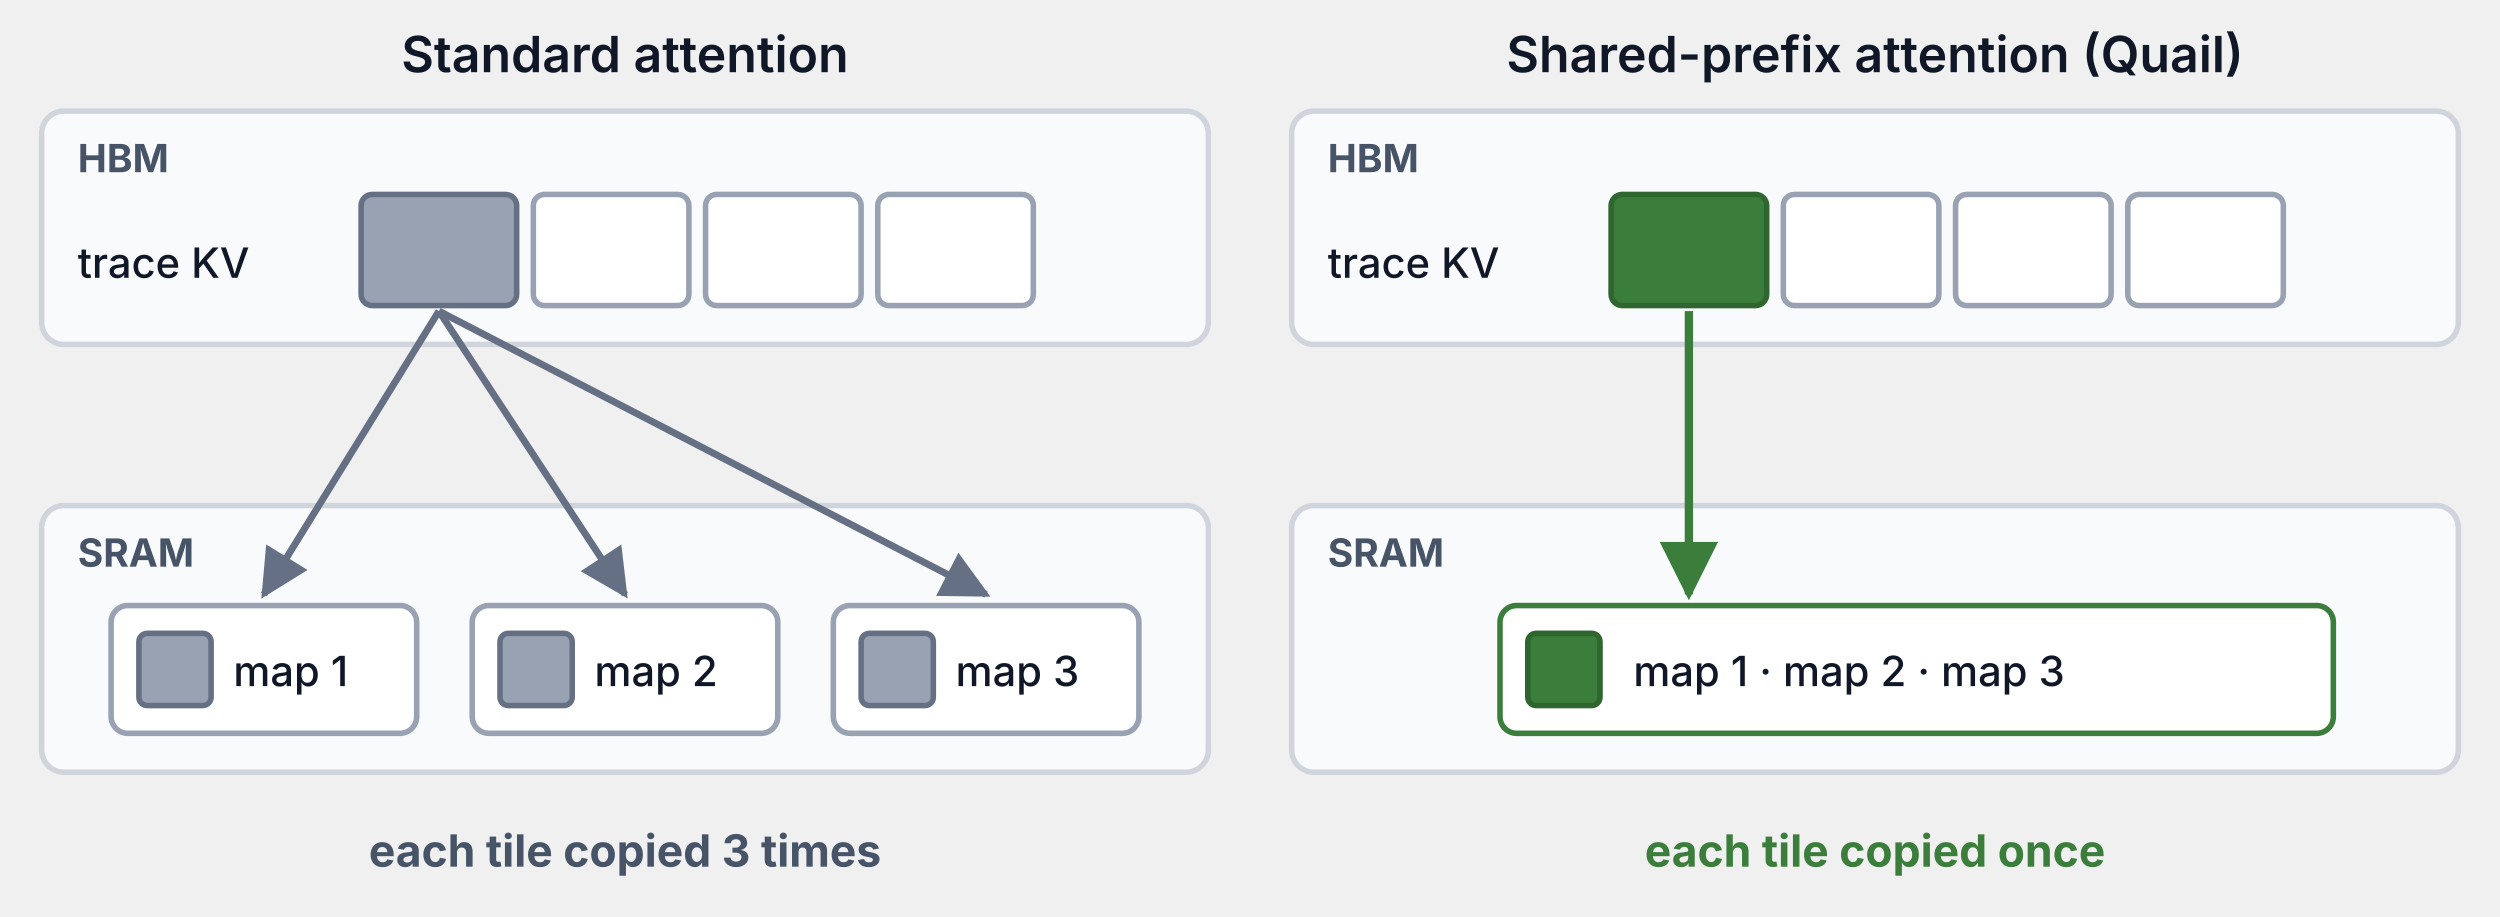
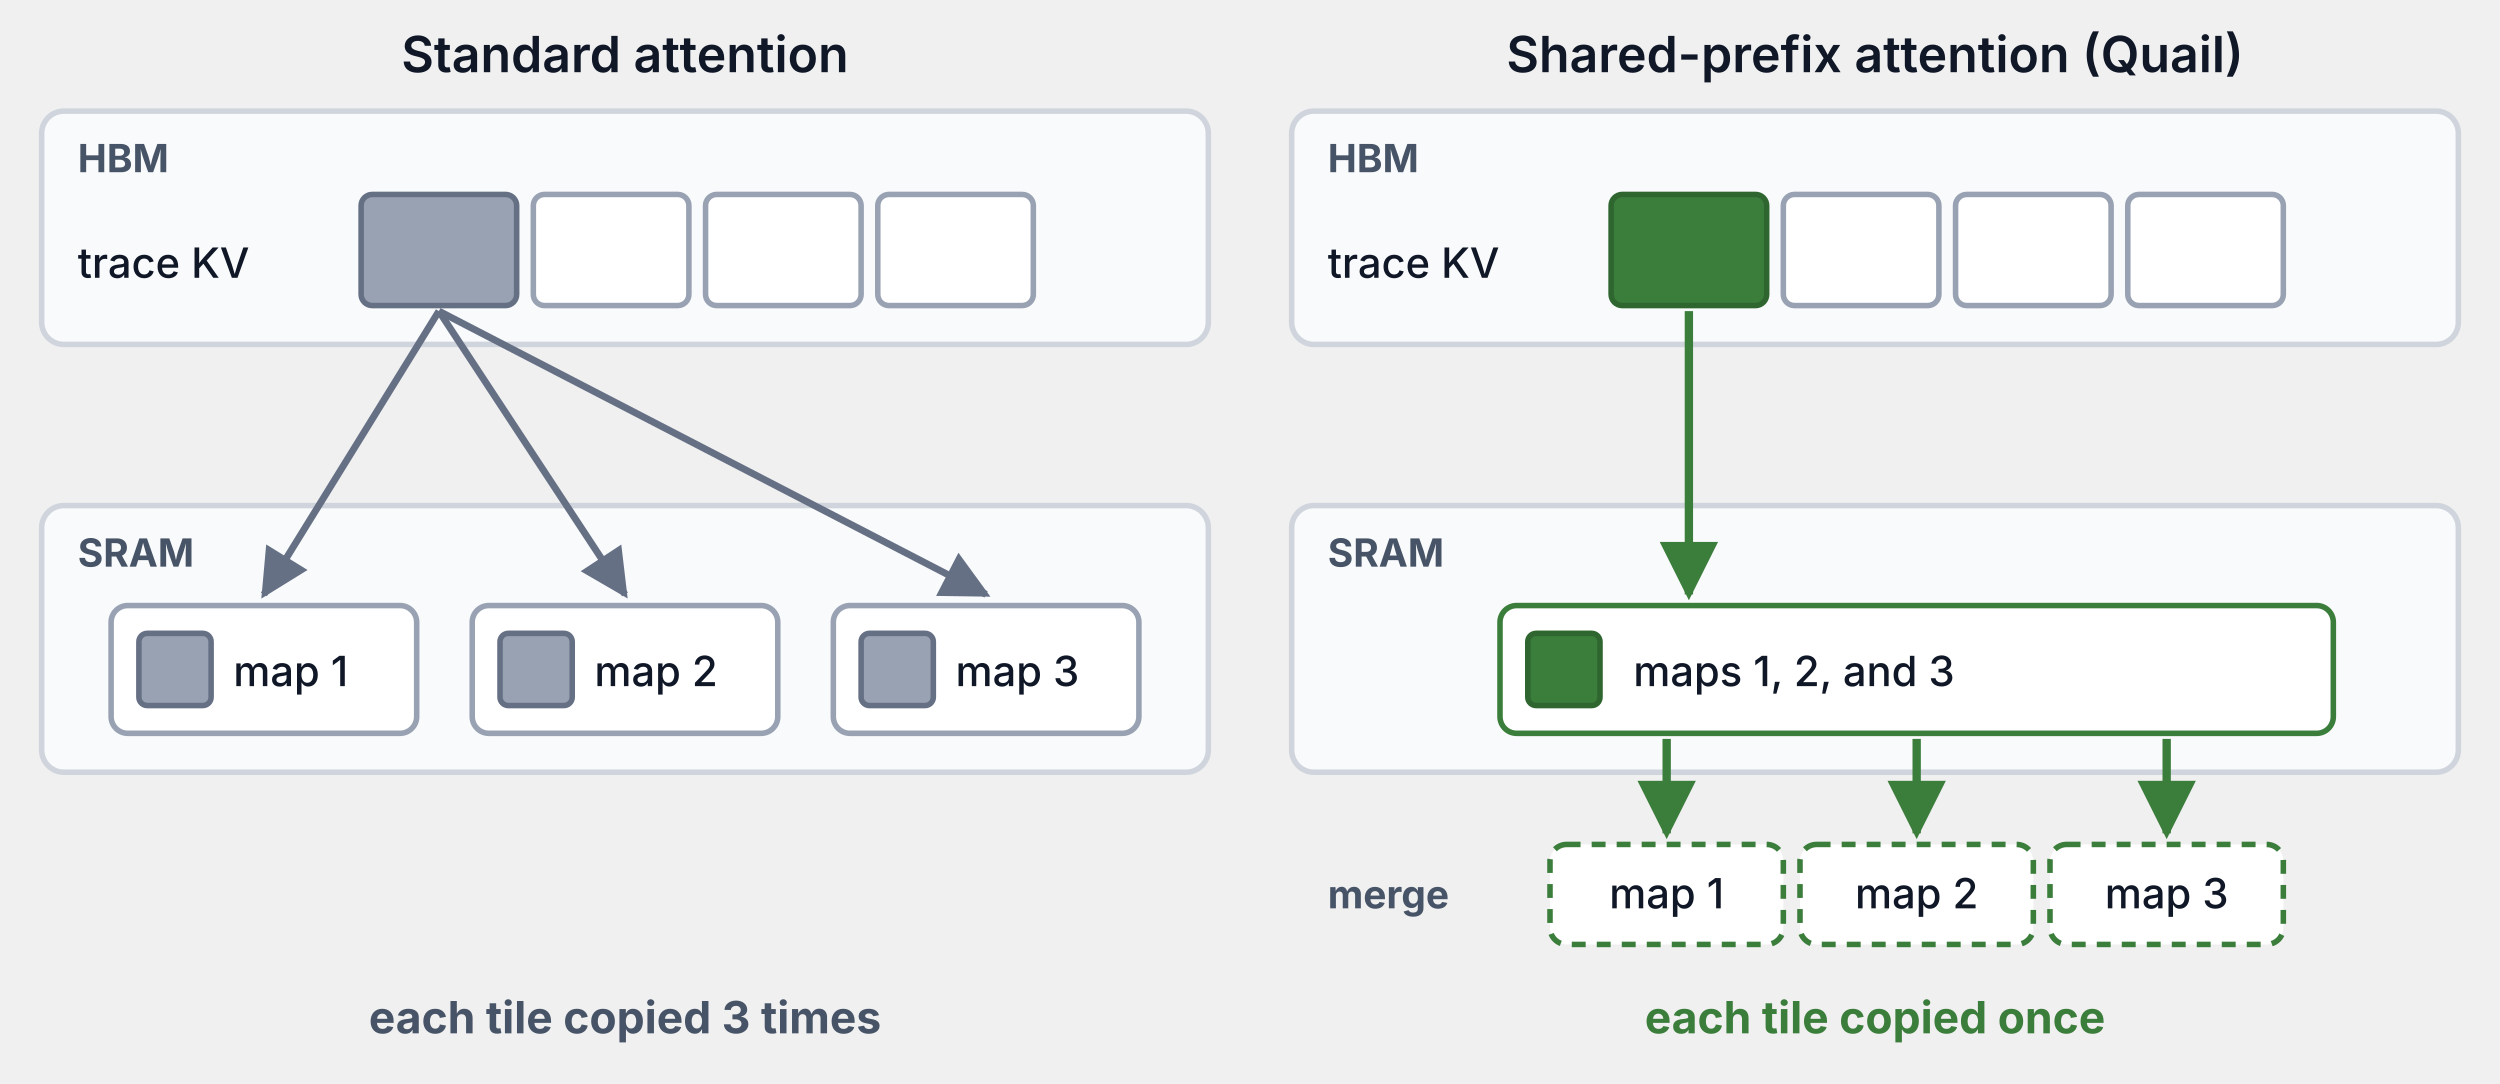
- <svg xmlns="http://www.w3.org/2000/svg" viewBox="0 0 900 330" role="img" aria-labelledby="att-t att-d">
+ <svg xmlns="http://www.w3.org/2000/svg" viewBox="0 0 900 390" role="img" aria-labelledby="att-t att-d">
  <defs>
    <style>
  .mem { fill: #f9fafb; stroke: #d0d5dd; stroke-width: 2; }
  .tile { fill: #ffffff; stroke: #98a2b3; stroke-width: 2; }
  .hot { fill: #98a2b3; stroke: #667085; stroke-width: 2; }
  .hotg { fill: #3b7d3b; stroke: #2f6630; stroke-width: 2; }
  .slot { fill: #ffffff; stroke: #98a2b3; stroke-width: 2; }
+   .merge { fill: #ffffff; stroke: #3b7d3b; stroke-width: 2; stroke-dasharray: 5 4; }
  .slotg { fill: #ffffff; stroke: #3b7d3b; stroke-width: 2; }
  .head { fill: #101828; font: 600 18px "Inter", -apple-system, BlinkMacSystemFont, "Segoe UI", sans-serif; }
  .memlab { fill: #475467; font: 700 14px "Inter", -apple-system, BlinkMacSystemFont, "Segoe UI", sans-serif; }
  .lab { fill: #101828; font: 500 15px "Inter", -apple-system, BlinkMacSystemFont, "Segoe UI", sans-serif; }
  .bad { fill: #475467; font: 700 16px "Inter", -apple-system, BlinkMacSystemFont, "Segoe UI", sans-serif; }
  .good { fill: #3b7d3b; font: 700 16px "Inter", -apple-system, BlinkMacSystemFont, "Segoe UI", sans-serif; }
  .ag { stroke: #667085; stroke-width: 2.5; fill: none; }
  .ac { stroke: #3b7d3b; stroke-width: 3; fill: none; }
</style>
    <marker id="mg" viewBox="0 0 10 10" refX="9" refY="5" markerWidth="7" markerHeight="7" orient="auto">
      <path d="M0,0 L10,5 L0,10 z" fill="#667085" />
    </marker>
    <marker id="mc" viewBox="0 0 10 10" refX="9" refY="5" markerWidth="7" markerHeight="7" orient="auto">
      <path d="M0,0 L10,5 L0,10 z" fill="#3b7d3b" />
    </marker>
  </defs>
  <text class="head" x="225" y="26" text-anchor="middle">Standard attention</text>
  <rect class="mem" x="15" y="40" width="420" height="84" rx="8" />
  <text class="memlab" x="28" y="62">HBM</text>
  <text class="lab" x="28" y="100">trace KV</text>
  <rect class="hot" x="130" y="70" width="56" height="40" rx="4" />
  <rect class="tile" x="192" y="70" width="56" height="40" rx="4" />
  <rect class="tile" x="254" y="70" width="56" height="40" rx="4" />
  <rect class="tile" x="316" y="70" width="56" height="40" rx="4" />
  <rect class="mem" x="15" y="182" width="420" height="96" rx="8" />
  <text class="memlab" x="28" y="204">SRAM</text>
  <line class="ag" x1="158" y1="112" x2="95" y2="214" marker-end="url(#mg)" />
  <line class="ag" x1="158" y1="112" x2="225" y2="214" marker-end="url(#mg)" />
  <line class="ag" x1="158" y1="112" x2="355" y2="214" marker-end="url(#mg)" />
  <rect class="slot" x="40" y="218" width="110" height="46" rx="6" />
  <rect class="hot" x="50" y="228" width="26" height="26" rx="3" />
  <text class="lab" x="84" y="247">map 1</text>
  <rect class="slot" x="170" y="218" width="110" height="46" rx="6" />
  <rect class="hot" x="180" y="228" width="26" height="26" rx="3" />
  <text class="lab" x="214" y="247">map 2</text>
  <rect class="slot" x="300" y="218" width="110" height="46" rx="6" />
  <rect class="hot" x="310" y="228" width="26" height="26" rx="3" />
  <text class="lab" x="344" y="247">map 3</text>
-   <text class="bad" x="225" y="312" text-anchor="middle">each tile copied 3 times</text>
+   <text class="bad" x="225" y="372" text-anchor="middle">each tile copied 3 times</text>
  <text class="head" x="675" y="26" text-anchor="middle">Shared-prefix attention (Quail)</text>
  <rect class="mem" x="465" y="40" width="420" height="84" rx="8" />
  <text class="memlab" x="478" y="62">HBM</text>
  <text class="lab" x="478" y="100">trace KV</text>
  <rect class="hotg" x="580" y="70" width="56" height="40" rx="4" />
  <rect class="tile" x="642" y="70" width="56" height="40" rx="4" />
  <rect class="tile" x="704" y="70" width="56" height="40" rx="4" />
  <rect class="tile" x="766" y="70" width="56" height="40" rx="4" />
  <rect class="mem" x="465" y="182" width="420" height="96" rx="8" />
  <text class="memlab" x="478" y="204">SRAM</text>
  <line class="ac" x1="608" y1="112" x2="608" y2="214" marker-end="url(#mc)" />
  <rect class="slotg" x="540" y="218" width="300" height="46" rx="6" />
  <rect class="hotg" x="550" y="228" width="26" height="26" rx="3" />
-   <text class="lab" x="588" y="247">map 1 · map 2 · map 3</text>
-   <text class="good" x="675" y="312" text-anchor="middle">each tile copied once</text>
+   <text class="lab" x="588" y="247">maps 1, 2, and 3</text>
+   <text class="memlab" x="478" y="327">merge</text>
+   <line class="ac" x1="600" y1="266" x2="600" y2="300" marker-end="url(#mc)" />
+   <line class="ac" x1="690" y1="266" x2="690" y2="300" marker-end="url(#mc)" />
+   <line class="ac" x1="780" y1="266" x2="780" y2="300" marker-end="url(#mc)" />
+   <rect class="merge" x="558" y="304" width="84" height="36" rx="6" />
+   <rect class="merge" x="648" y="304" width="84" height="36" rx="6" />
+   <rect class="merge" x="738" y="304" width="84" height="36" rx="6" />
+   <text class="lab" x="600" y="327" text-anchor="middle">map 1</text>
+   <text class="lab" x="690" y="327" text-anchor="middle">map 2</text>
+   <text class="lab" x="780" y="327" text-anchor="middle">map 3</text>
+   <text class="good" x="675" y="372" text-anchor="middle">each tile copied once</text>
</svg>
